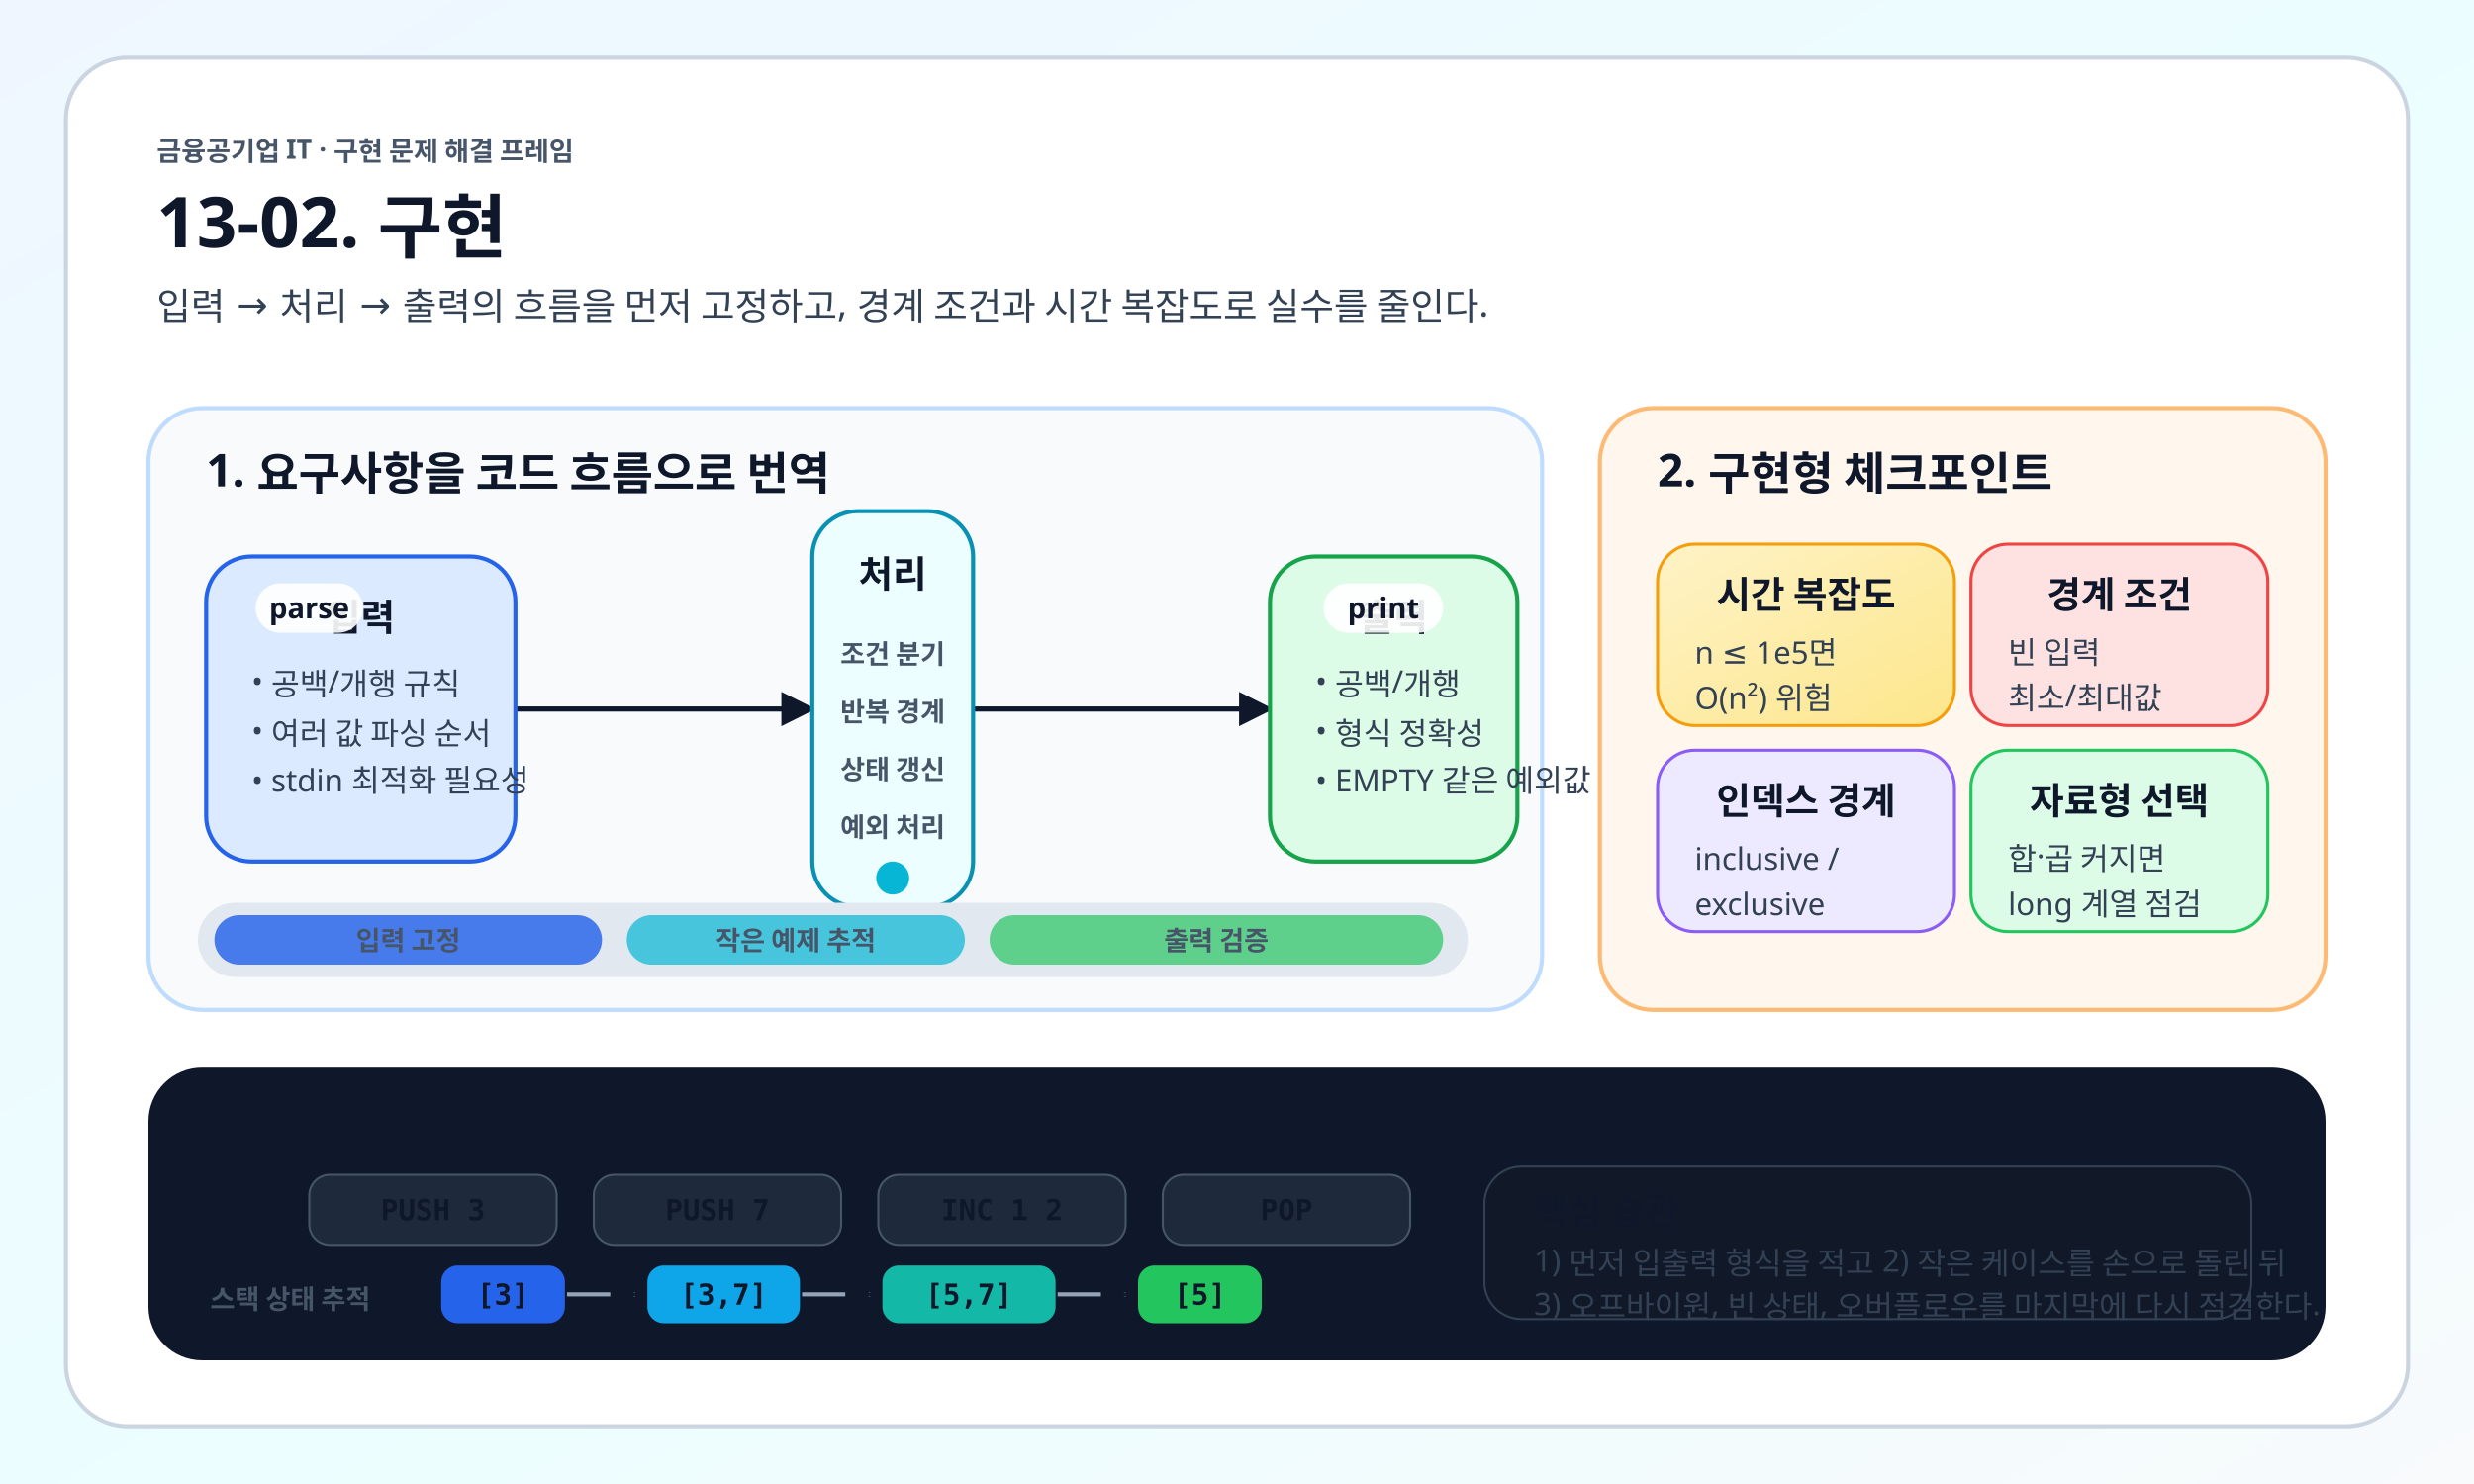
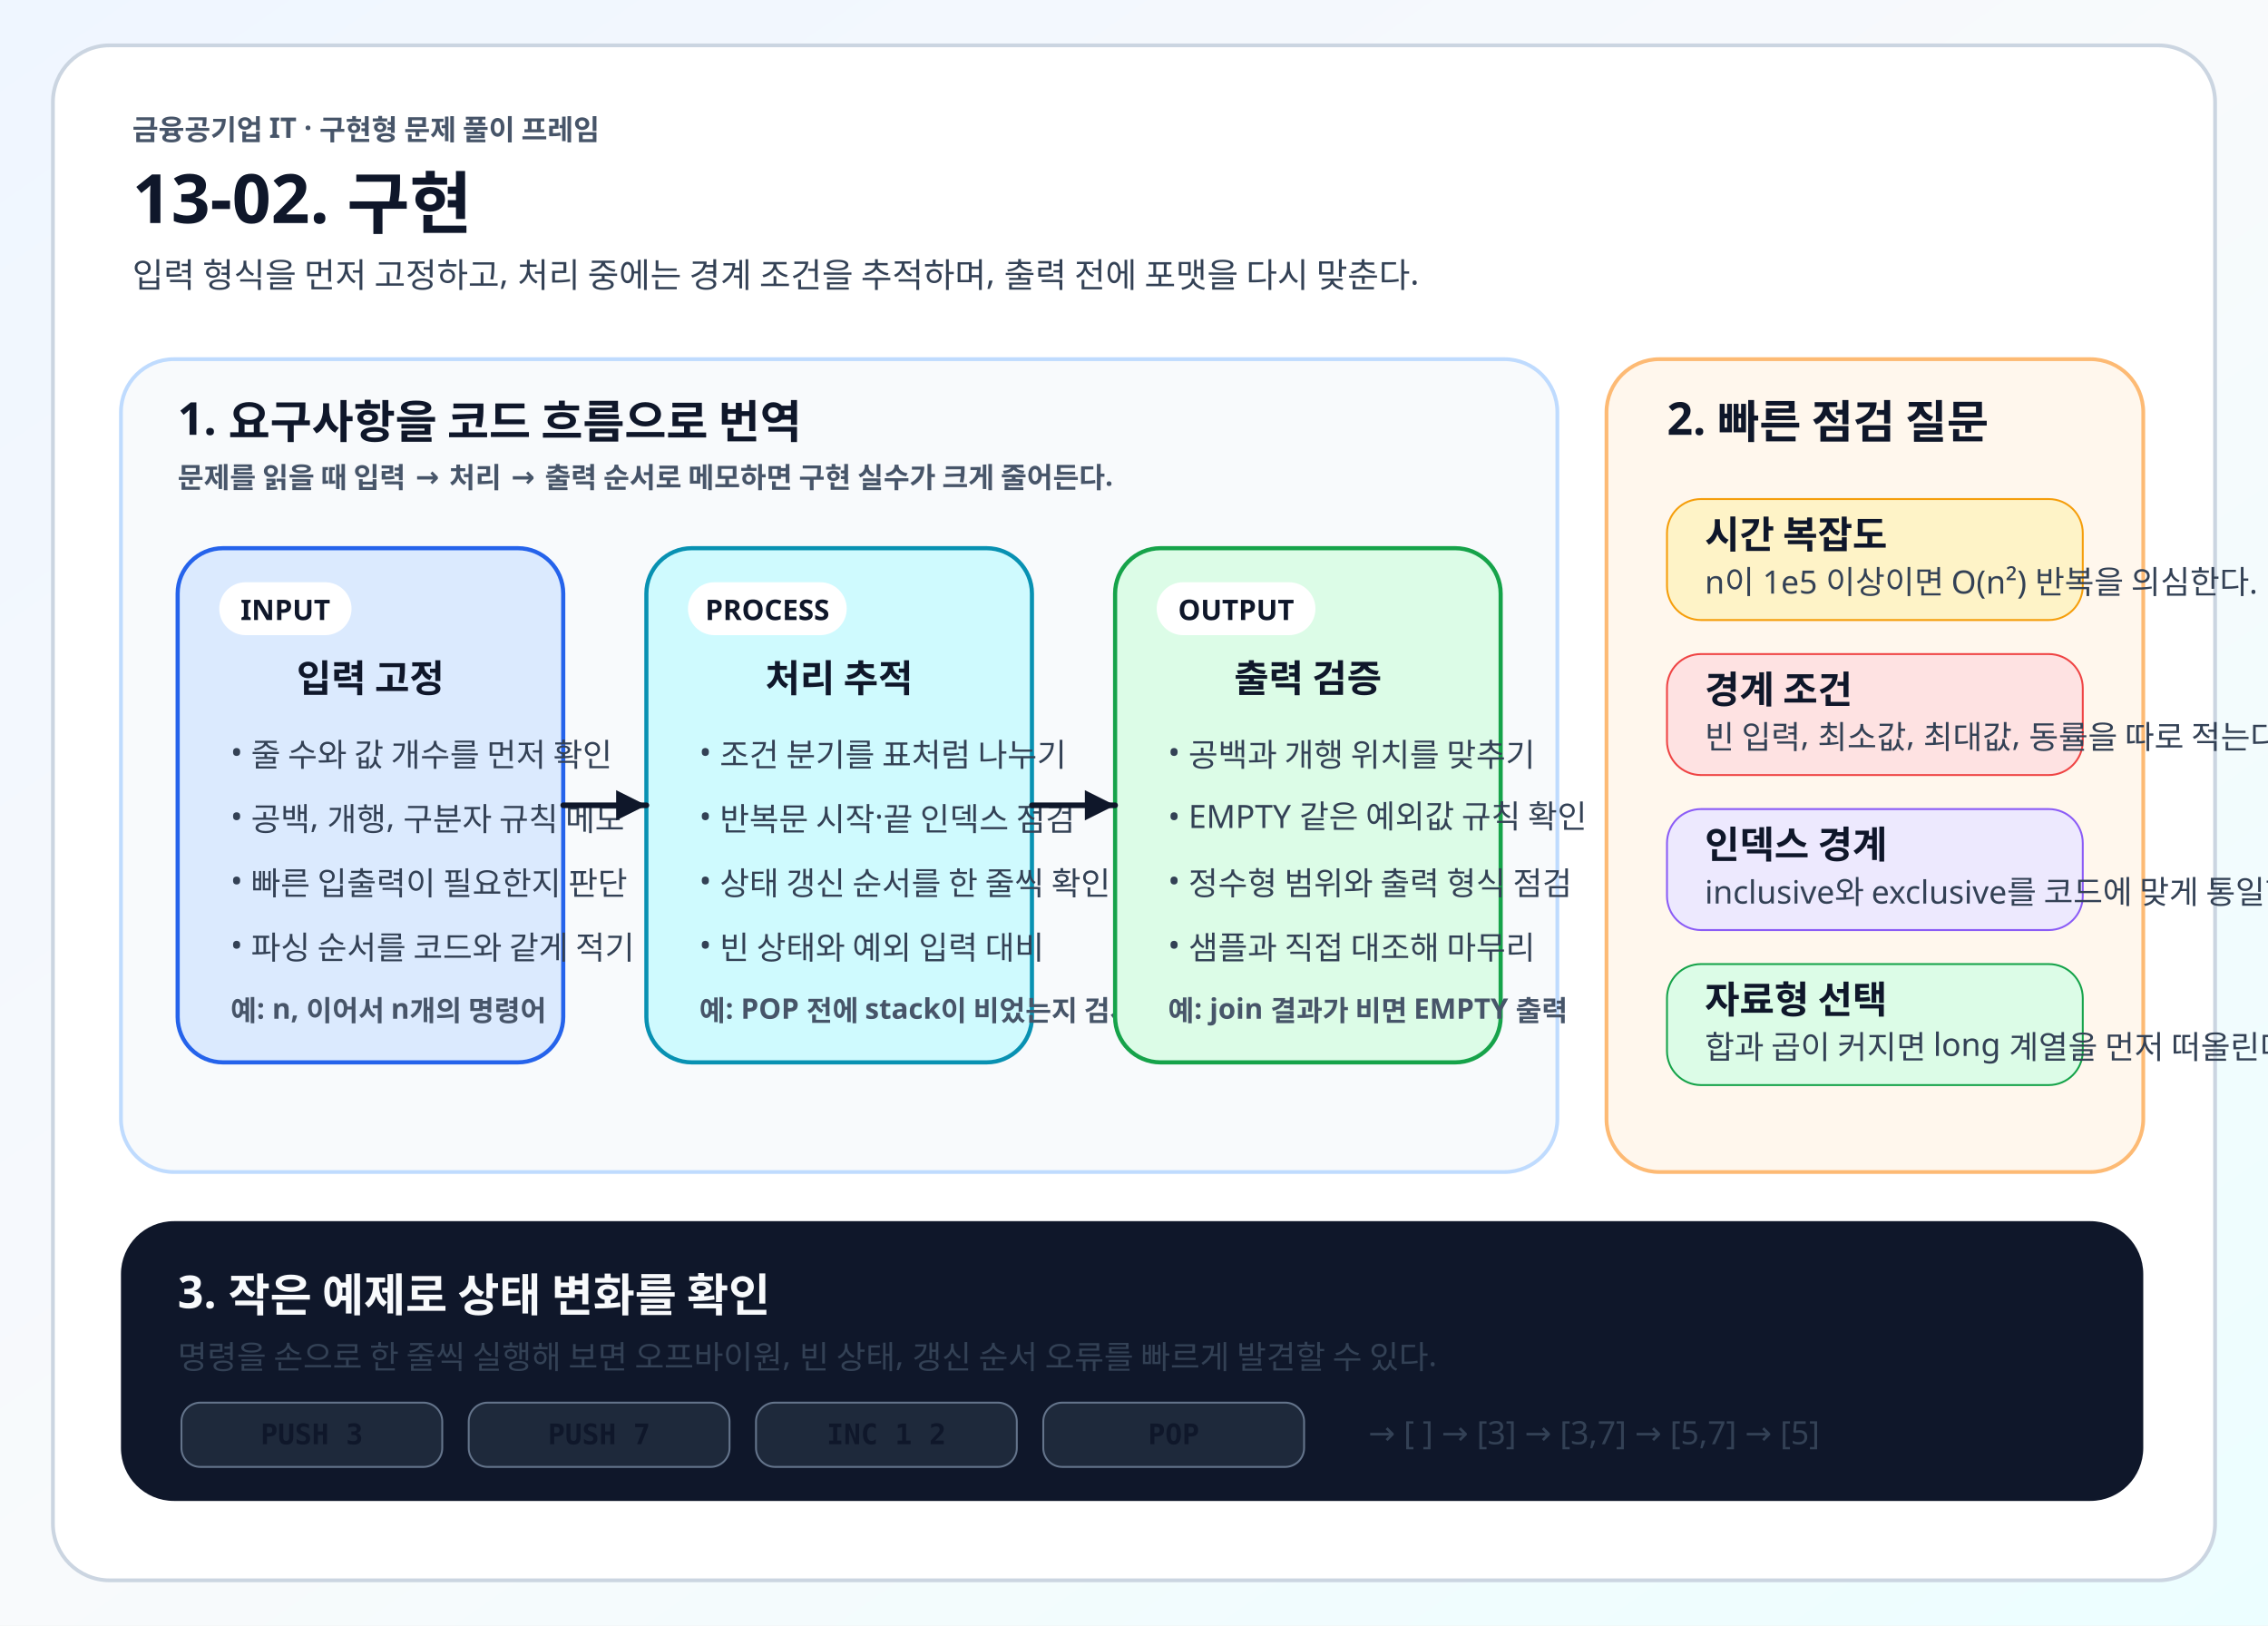
- <svg xmlns="http://www.w3.org/2000/svg" width="1200" height="720" viewBox="0 0 1200 720" role="img" aria-labelledby="title desc">
+ <svg xmlns="http://www.w3.org/2000/svg" width="1200" height="860" viewBox="0 0 1200 860" role="img" aria-labelledby="title desc">
  <defs>
    <linearGradient id="bg" x1="0" y1="0" x2="1" y2="1">
      <stop offset="0%" stop-color="#eff6ff" />
-       <stop offset="55%" stop-color="#ecfeff" />
-       <stop offset="100%" stop-color="#f8fafc" />
+       <stop offset="50%" stop-color="#f8fafc" />
+       <stop offset="100%" stop-color="#ecfeff" />
    </linearGradient>
-     <linearGradient id="flow" x1="0" y1="0" x2="1" y2="0">
-       <stop offset="0%" stop-color="#2563eb" />
-       <stop offset="100%" stop-color="#06b6d4" />
-     </linearGradient>
-     <linearGradient id="warn" x1="0" y1="0" x2="1" y2="1">
-       <stop offset="0%" stop-color="#fef3c7" />
-       <stop offset="100%" stop-color="#fde68a" />
-     </linearGradient>
-     <marker id="arrow" viewBox="0 0 12 12" refX="10" refY="6" markerWidth="8" markerHeight="8" orient="auto">
-       <path d="M1 1L11 6L1 11Z" fill="#0f172a" />
-     </marker>
    <style>
-       .title { font: 700 34px 'Pretendard','Noto Sans KR',sans-serif; fill: #0f172a; }
+       .title { font: 700 36px 'Pretendard','Noto Sans KR',sans-serif; fill: #0f172a; }
      .subtitle { font: 500 18px 'Pretendard','Noto Sans KR',sans-serif; fill: #334155; }
-       .section { font: 700 22px 'Pretendard','Noto Sans KR',sans-serif; fill: #0f172a; }
-       .label { font: 700 18px 'Pretendard','Noto Sans KR',sans-serif; fill: #0f172a; }
-       .body { font: 500 15px 'Pretendard','Noto Sans KR',sans-serif; fill: #334155; }
-       .small { font: 600 13px 'Pretendard','Noto Sans KR',sans-serif; fill: #475569; }
-       .mono { font: 600 14px 'SFMono-Regular','Consolas','Menlo',monospace; fill: #0f172a; }
-       .chip { font: 700 14px 'Pretendard','Noto Sans KR',sans-serif; fill: #0f172a; }
+       .section { font: 700 24px 'Pretendard','Noto Sans KR',sans-serif; fill: #0f172a; }
+       .label { font: 700 20px 'Pretendard','Noto Sans KR',sans-serif; fill: #0f172a; }
+       .body { font: 500 17px 'Pretendard','Noto Sans KR',sans-serif; fill: #334155; }
+       .small { font: 600 15px 'Pretendard','Noto Sans KR',sans-serif; fill: #475569; }
+       .chip { font: 700 15px 'Pretendard','Noto Sans KR',sans-serif; fill: #0f172a; }
+       .mono { font: 700 15px 'SFMono-Regular','Consolas','Menlo',monospace; fill: #0f172a; }
+       .light { fill: #f8fafc; }
    </style>
  </defs>
-   <rect width="1200" height="720" fill="url(#bg)" />
-   <rect x="32" y="28" width="1136" height="664" rx="30" fill="#ffffff" stroke="#cbd5e1" stroke-width="2" />
-   <text class="small" x="76" y="78">금융공기업 IT · 구현 문제 해결 프레임</text>
-   <text class="title" x="76" y="120">13-02. 구현</text>
-   <text class="subtitle" x="76" y="155">입력 → 처리 → 출력의 흐름을 먼저 고정하고, 경계 조건과 시간 복잡도로 실수를 줄인다.</text>
-   <rect x="72" y="198" width="676" height="292" rx="26" fill="#f8fafc" stroke="#bfdbfe" stroke-width="2" />
-   <text class="section" x="100" y="236">1. 요구사항을 코드 흐름으로 번역</text>
-   <path d="M250 344H394" fill="none" stroke="url(#flow)" stroke-width="10" stroke-linecap="round" opacity="0.28" />
-   <path d="M472 344H616" fill="none" stroke="url(#flow)" stroke-width="10" stroke-linecap="round" opacity="0.28" />
-   <path d="M250 344H394" fill="none" stroke="#0f172a" stroke-width="2.5" marker-end="url(#arrow)" />
-   <path d="M472 344H616" fill="none" stroke="#0f172a" stroke-width="2.5" marker-end="url(#arrow)" />
+   <rect width="1200" height="860" fill="url(#bg)" />
+   <rect x="28" y="24" width="1144" height="812" rx="30" fill="#ffffff" stroke="#cbd5e1" stroke-width="2" />
+   <text class="small" x="70" y="74">금융공기업 IT · 구현형 문제 풀이 프레임</text>
+   <text class="title" x="70" y="118">13-02. 구현</text>
+   <text class="subtitle" x="70" y="152">입력 형식을 먼저 고정하고, 처리 중에는 경계 조건을 추적하며, 출력 전에 포맷을 다시 맞춘다.</text>
+   <rect x="64" y="190" width="760" height="430" rx="28" fill="#f8fafc" stroke="#bfdbfe" stroke-width="2" />
+   <text class="section" x="94" y="230">1. 요구사항을 코드 흐름으로 번역</text>
+   <text class="small" x="94" y="258">문제를 읽을 때 입력 → 처리 → 출력 순서로 메모하면 구현 실수가 크게 줄어든다.</text>
  <g>
-     <rect x="100" y="270" width="150" height="148" rx="22" fill="#dbeafe" stroke="#2563eb" stroke-width="2" />
-     <text class="label" x="175" y="306" text-anchor="middle">입력</text>
-     <text class="body" x="122" y="336">• 공백/개행 규칙</text>
-     <text class="body" x="122" y="360">• 여러 값 파싱 순서</text>
-     <text class="body" x="122" y="384">• stdin 최적화 필요성</text>
-     <rect x="124" y="283" width="52" height="24" rx="12" fill="#ffffff" opacity="0.9" />
-     <text class="chip" x="150" y="300" text-anchor="middle">parse</text>
+     <rect x="94" y="290" width="204" height="272" rx="24" fill="#dbeafe" stroke="#2563eb" stroke-width="2.2" />
+     <rect x="116" y="308" width="70" height="28" rx="14" fill="#ffffff" />
+     <text class="chip" x="151" y="328" text-anchor="middle">INPUT</text>
+     <text class="label" x="196" y="366" text-anchor="middle">입력 고정</text>
+     <text class="body" x="122" y="404">• 줄 수와 값 개수를 먼저 확인</text>
+     <text class="body" x="122" y="438">• 공백, 개행, 구분자 규칙 메모</text>
+     <text class="body" x="122" y="472">• 빠른 입출력이 필요한지 판단</text>
+     <text class="body" x="122" y="506">• 파싱 순서를 코드와 같게 적기</text>
+     <text class="small" x="122" y="540">예: n, 이어서 n개의 명령어</text>
  </g>
  <g>
-     <rect x="394" y="248" width="78" height="192" rx="22" fill="#ecfeff" stroke="#0891b2" stroke-width="2" />
-     <text class="label" x="433" y="285" text-anchor="middle">처리</text>
-     <text class="small" x="433" y="322" text-anchor="middle">조건 분기</text>
-     <text class="small" x="433" y="350" text-anchor="middle">반복 경계</text>
-     <text class="small" x="433" y="378" text-anchor="middle">상태 갱신</text>
-     <text class="small" x="433" y="406" text-anchor="middle">예외 처리</text>
-     <circle cx="433" cy="426" r="8" fill="#06b6d4" />
+     <rect x="342" y="290" width="204" height="272" rx="24" fill="#cffafe" stroke="#0891b2" stroke-width="2.2" />
+     <rect x="364" y="308" width="84" height="28" rx="14" fill="#ffffff" />
+     <text class="chip" x="406" y="328" text-anchor="middle">PROCESS</text>
+     <text class="label" x="444" y="366" text-anchor="middle">처리 추적</text>
+     <text class="body" x="370" y="404">• 조건 분기를 표처럼 나누기</text>
+     <text class="body" x="370" y="438">• 반복문 시작·끝 인덱스 점검</text>
+     <text class="body" x="370" y="472">• 상태 갱신 순서를 한 줄씩 확인</text>
+     <text class="body" x="370" y="506">• 빈 상태와 예외 입력 대비</text>
+     <text class="small" x="370" y="540">예: POP 전에 stack이 비었는지 검사</text>
  </g>
  <g>
-     <rect x="616" y="270" width="120" height="148" rx="22" fill="#dcfce7" stroke="#16a34a" stroke-width="2" />
-     <text class="label" x="676" y="306" text-anchor="middle">출력</text>
-     <text class="body" x="638" y="336">• 공백/개행</text>
-     <text class="body" x="638" y="360">• 형식 정확성</text>
-     <text class="body" x="638" y="384">• EMPTY 같은 예외값</text>
-     <rect x="642" y="283" width="58" height="24" rx="12" fill="#ffffff" opacity="0.9" />
-     <text class="chip" x="671" y="300" text-anchor="middle">print</text>
+     <rect x="590" y="290" width="204" height="272" rx="24" fill="#dcfce7" stroke="#16a34a" stroke-width="2.2" />
+     <rect x="612" y="308" width="84" height="28" rx="14" fill="#ffffff" />
+     <text class="chip" x="654" y="328" text-anchor="middle">OUTPUT</text>
+     <text class="label" x="692" y="366" text-anchor="middle">출력 검증</text>
+     <text class="body" x="618" y="404">• 공백과 개행 위치를 맞추기</text>
+     <text class="body" x="618" y="438">• EMPTY 같은 예외값 규칙 확인</text>
+     <text class="body" x="618" y="472">• 정수형 범위와 출력 형식 점검</text>
+     <text class="body" x="618" y="506">• 샘플과 직접 대조해 마무리</text>
+     <text class="small" x="618" y="540">예: join 결과가 비면 EMPTY 출력</text>
+   </g>
+   <path d="M298 426H342" fill="none" stroke="#0f172a" stroke-width="3" stroke-linecap="round" />
+   <polygon points="342,426 326,418 326,434" fill="#0f172a" />
+   <path d="M546 426H590" fill="none" stroke="#0f172a" stroke-width="3" stroke-linecap="round" />
+   <polygon points="590,426 574,418 574,434" fill="#0f172a" />
+   <rect x="64" y="646" width="1070" height="148" rx="28" fill="#0f172a" />
+   <text class="section light" x="94" y="692">3. 작은 예제로 상태 변화를 확인</text>
+   <text class="body" x="94" y="724" fill="#cbd5e1">명령을 손으로 한 줄씩 실행해 보면 오프바이원, 빈 상태, 갱신 순서 오류를 빠르게 발견할 수 있다.</text>
+   <g>
+     <rect x="96" y="742" width="138" height="34" rx="10" fill="#1e293b" stroke="#64748b" />
+     <text class="mono" x="165" y="764" text-anchor="middle" fill="#f8fafc">PUSH 3</text>
+     <rect x="248" y="742" width="138" height="34" rx="10" fill="#1e293b" stroke="#64748b" />
+     <text class="mono" x="317" y="764" text-anchor="middle" fill="#f8fafc">PUSH 7</text>
+     <rect x="400" y="742" width="138" height="34" rx="10" fill="#1e293b" stroke="#64748b" />
+     <text class="mono" x="469" y="764" text-anchor="middle" fill="#f8fafc">INC 1 2</text>
+     <rect x="552" y="742" width="138" height="34" rx="10" fill="#1e293b" stroke="#64748b" />
+     <text class="mono" x="621" y="764" text-anchor="middle" fill="#f8fafc">POP</text>
+     <text class="body" x="724" y="764" fill="#cbd5e1">→ [ ] → [3] → [3,7] → [5,7] → [5]</text>
+   </g>
+   <rect x="850" y="190" width="284" height="430" rx="28" fill="#fff7ed" stroke="#fdba74" stroke-width="2" />
+   <text class="section" x="882" y="230">2. 빠른 점검 질문</text>
+   <g>
+     <rect x="882" y="264" width="220" height="64" rx="18" fill="#fef3c7" stroke="#f59e0b" />
+     <text class="label" x="902" y="290">시간 복잡도</text>
+     <text class="body" x="902" y="314">n이 1e5 이상이면 O(n²) 반복을 의심한다.</text>
  </g>
  <g>
-     <rect x="96" y="438" width="616" height="36" rx="18" fill="#e2e8f0" />
-     <rect x="104" y="444" width="188" height="24" rx="12" fill="#2563eb" opacity="0.82" />
-     <rect x="304" y="444" width="164" height="24" rx="12" fill="#06b6d4" opacity="0.7" />
-     <rect x="480" y="444" width="220" height="24" rx="12" fill="#22c55e" opacity="0.68" />
-     <text class="small" x="198" y="461" text-anchor="middle" fill="#ffffff">입력 고정</text>
-     <text class="small" x="386" y="461" text-anchor="middle" fill="#ffffff">작은 예제 추적</text>
-     <text class="small" x="590" y="461" text-anchor="middle" fill="#ffffff">출력 검증</text>
-   </g>
-   <rect x="776" y="198" width="352" height="292" rx="26" fill="#fff7ed" stroke="#fdba74" stroke-width="2" />
-   <text class="section" x="804" y="236">2. 구현형 체크포인트</text>
-   <g>
-     <rect x="804" y="264" width="144" height="88" rx="18" fill="url(#warn)" stroke="#f59e0b" stroke-width="1.5" />
-     <text class="label" x="876" y="295" text-anchor="middle">시간 복잡도</text>
-     <text class="body" x="822" y="322">n ≤ 1e5면</text>
-     <text class="body" x="822" y="344">O(n²) 위험</text>
+     <rect x="882" y="346" width="220" height="64" rx="18" fill="#fee2e2" stroke="#ef4444" />
+     <text class="label" x="902" y="372">경계 조건</text>
+     <text class="body" x="902" y="396">빈 입력, 최소값, 최대값, 동률을 따로 적는다.</text>
  </g>
  <g>
-     <rect x="956" y="264" width="144" height="88" rx="18" fill="#fee2e2" stroke="#ef4444" stroke-width="1.5" />
-     <text class="label" x="1028" y="295" text-anchor="middle">경계 조건</text>
-     <text class="body" x="974" y="322">빈 입력</text>
-     <text class="body" x="974" y="344">최소/최대값</text>
+     <rect x="882" y="428" width="220" height="64" rx="18" fill="#ede9fe" stroke="#8b5cf6" />
+     <text class="label" x="902" y="454">인덱스 경계</text>
+     <text class="body" x="902" y="478">inclusive와 exclusive를 코드에 맞게 통일한다.</text>
  </g>
  <g>
-     <rect x="804" y="364" width="144" height="88" rx="18" fill="#ede9fe" stroke="#8b5cf6" stroke-width="1.5" />
-     <text class="label" x="876" y="395" text-anchor="middle">인덱스 경계</text>
-     <text class="body" x="822" y="422">inclusive /</text>
-     <text class="body" x="822" y="444">exclusive</text>
-   </g>
-   <g>
-     <rect x="956" y="364" width="144" height="88" rx="18" fill="#dcfce7" stroke="#22c55e" stroke-width="1.5" />
-     <text class="label" x="1028" y="395" text-anchor="middle">자료형 선택</text>
-     <text class="body" x="974" y="422">합·곱 커지면</text>
-     <text class="body" x="974" y="444">long 계열 점검</text>
-   </g>
-   <rect x="72" y="518" width="1056" height="142" rx="26" fill="#0f172a" />
-   <text class="section" x="100" y="556" fill="#f8fafc">3. 작은 예제로 상태 전이 확인</text>
-   <g>
-     <text class="mono" x="102" y="590" fill="#93c5fd">명령</text>
-     <rect x="150" y="570" width="120" height="34" rx="10" fill="#1e293b" stroke="#475569" />
-     <text class="mono" x="210" y="592" text-anchor="middle" fill="#f8fafc">PUSH 3</text>
-     <rect x="288" y="570" width="120" height="34" rx="10" fill="#1e293b" stroke="#475569" />
-     <text class="mono" x="348" y="592" text-anchor="middle" fill="#f8fafc">PUSH 7</text>
-     <rect x="426" y="570" width="120" height="34" rx="10" fill="#1e293b" stroke="#475569" />
-     <text class="mono" x="486" y="592" text-anchor="middle" fill="#f8fafc">INC 1 2</text>
-     <rect x="564" y="570" width="120" height="34" rx="10" fill="#1e293b" stroke="#475569" />
-     <text class="mono" x="624" y="592" text-anchor="middle" fill="#f8fafc">POP</text>
-   </g>
-   <g>
-     <text class="small" x="102" y="635" fill="#cbd5e1">스택 상태 추적</text>
-     <rect x="214" y="614" width="60" height="28" rx="8" fill="#2563eb" />
-     <text class="mono" x="244" y="633" text-anchor="middle" fill="#ffffff">[3]</text>
-     <path d="M275 628H308" fill="none" stroke="#94a3b8" stroke-width="2" marker-end="url(#arrow)" />
-     <rect x="314" y="614" width="74" height="28" rx="8" fill="#0ea5e9" />
-     <text class="mono" x="351" y="633" text-anchor="middle" fill="#ffffff">[3,7]</text>
-     <path d="M389 628H422" fill="none" stroke="#94a3b8" stroke-width="2" marker-end="url(#arrow)" />
-     <rect x="428" y="614" width="84" height="28" rx="8" fill="#14b8a6" />
-     <text class="mono" x="470" y="633" text-anchor="middle" fill="#ffffff">[5,7]</text>
-     <path d="M513 628H546" fill="none" stroke="#94a3b8" stroke-width="2" marker-end="url(#arrow)" />
-     <rect x="552" y="614" width="60" height="28" rx="8" fill="#22c55e" />
-     <text class="mono" x="582" y="633" text-anchor="middle" fill="#ffffff">[5]</text>
-   </g>
-   <g>
-     <rect x="720" y="566" width="372" height="74" rx="18" fill="#111827" stroke="#334155" />
-     <text class="label" x="744" y="594" fill="#f8fafc">핵심 습관</text>
-     <text class="body" x="744" y="617" fill="#cbd5e1">1) 먼저 입출력 형식을 적고 2) 작은 케이스를 손으로 돌린 뒤</text>
-     <text class="body" x="744" y="638" fill="#cbd5e1">3) 오프바이원, 빈 상태, 오버플로우를 마지막에 다시 점검한다.</text>
+     <rect x="882" y="510" width="220" height="64" rx="18" fill="#dcfce7" stroke="#16a34a" />
+     <text class="label" x="902" y="536">자료형 선택</text>
+     <text class="body" x="902" y="560">합과 곱이 커지면 long 계열을 먼저 떠올린다.</text>
  </g>
</svg>
